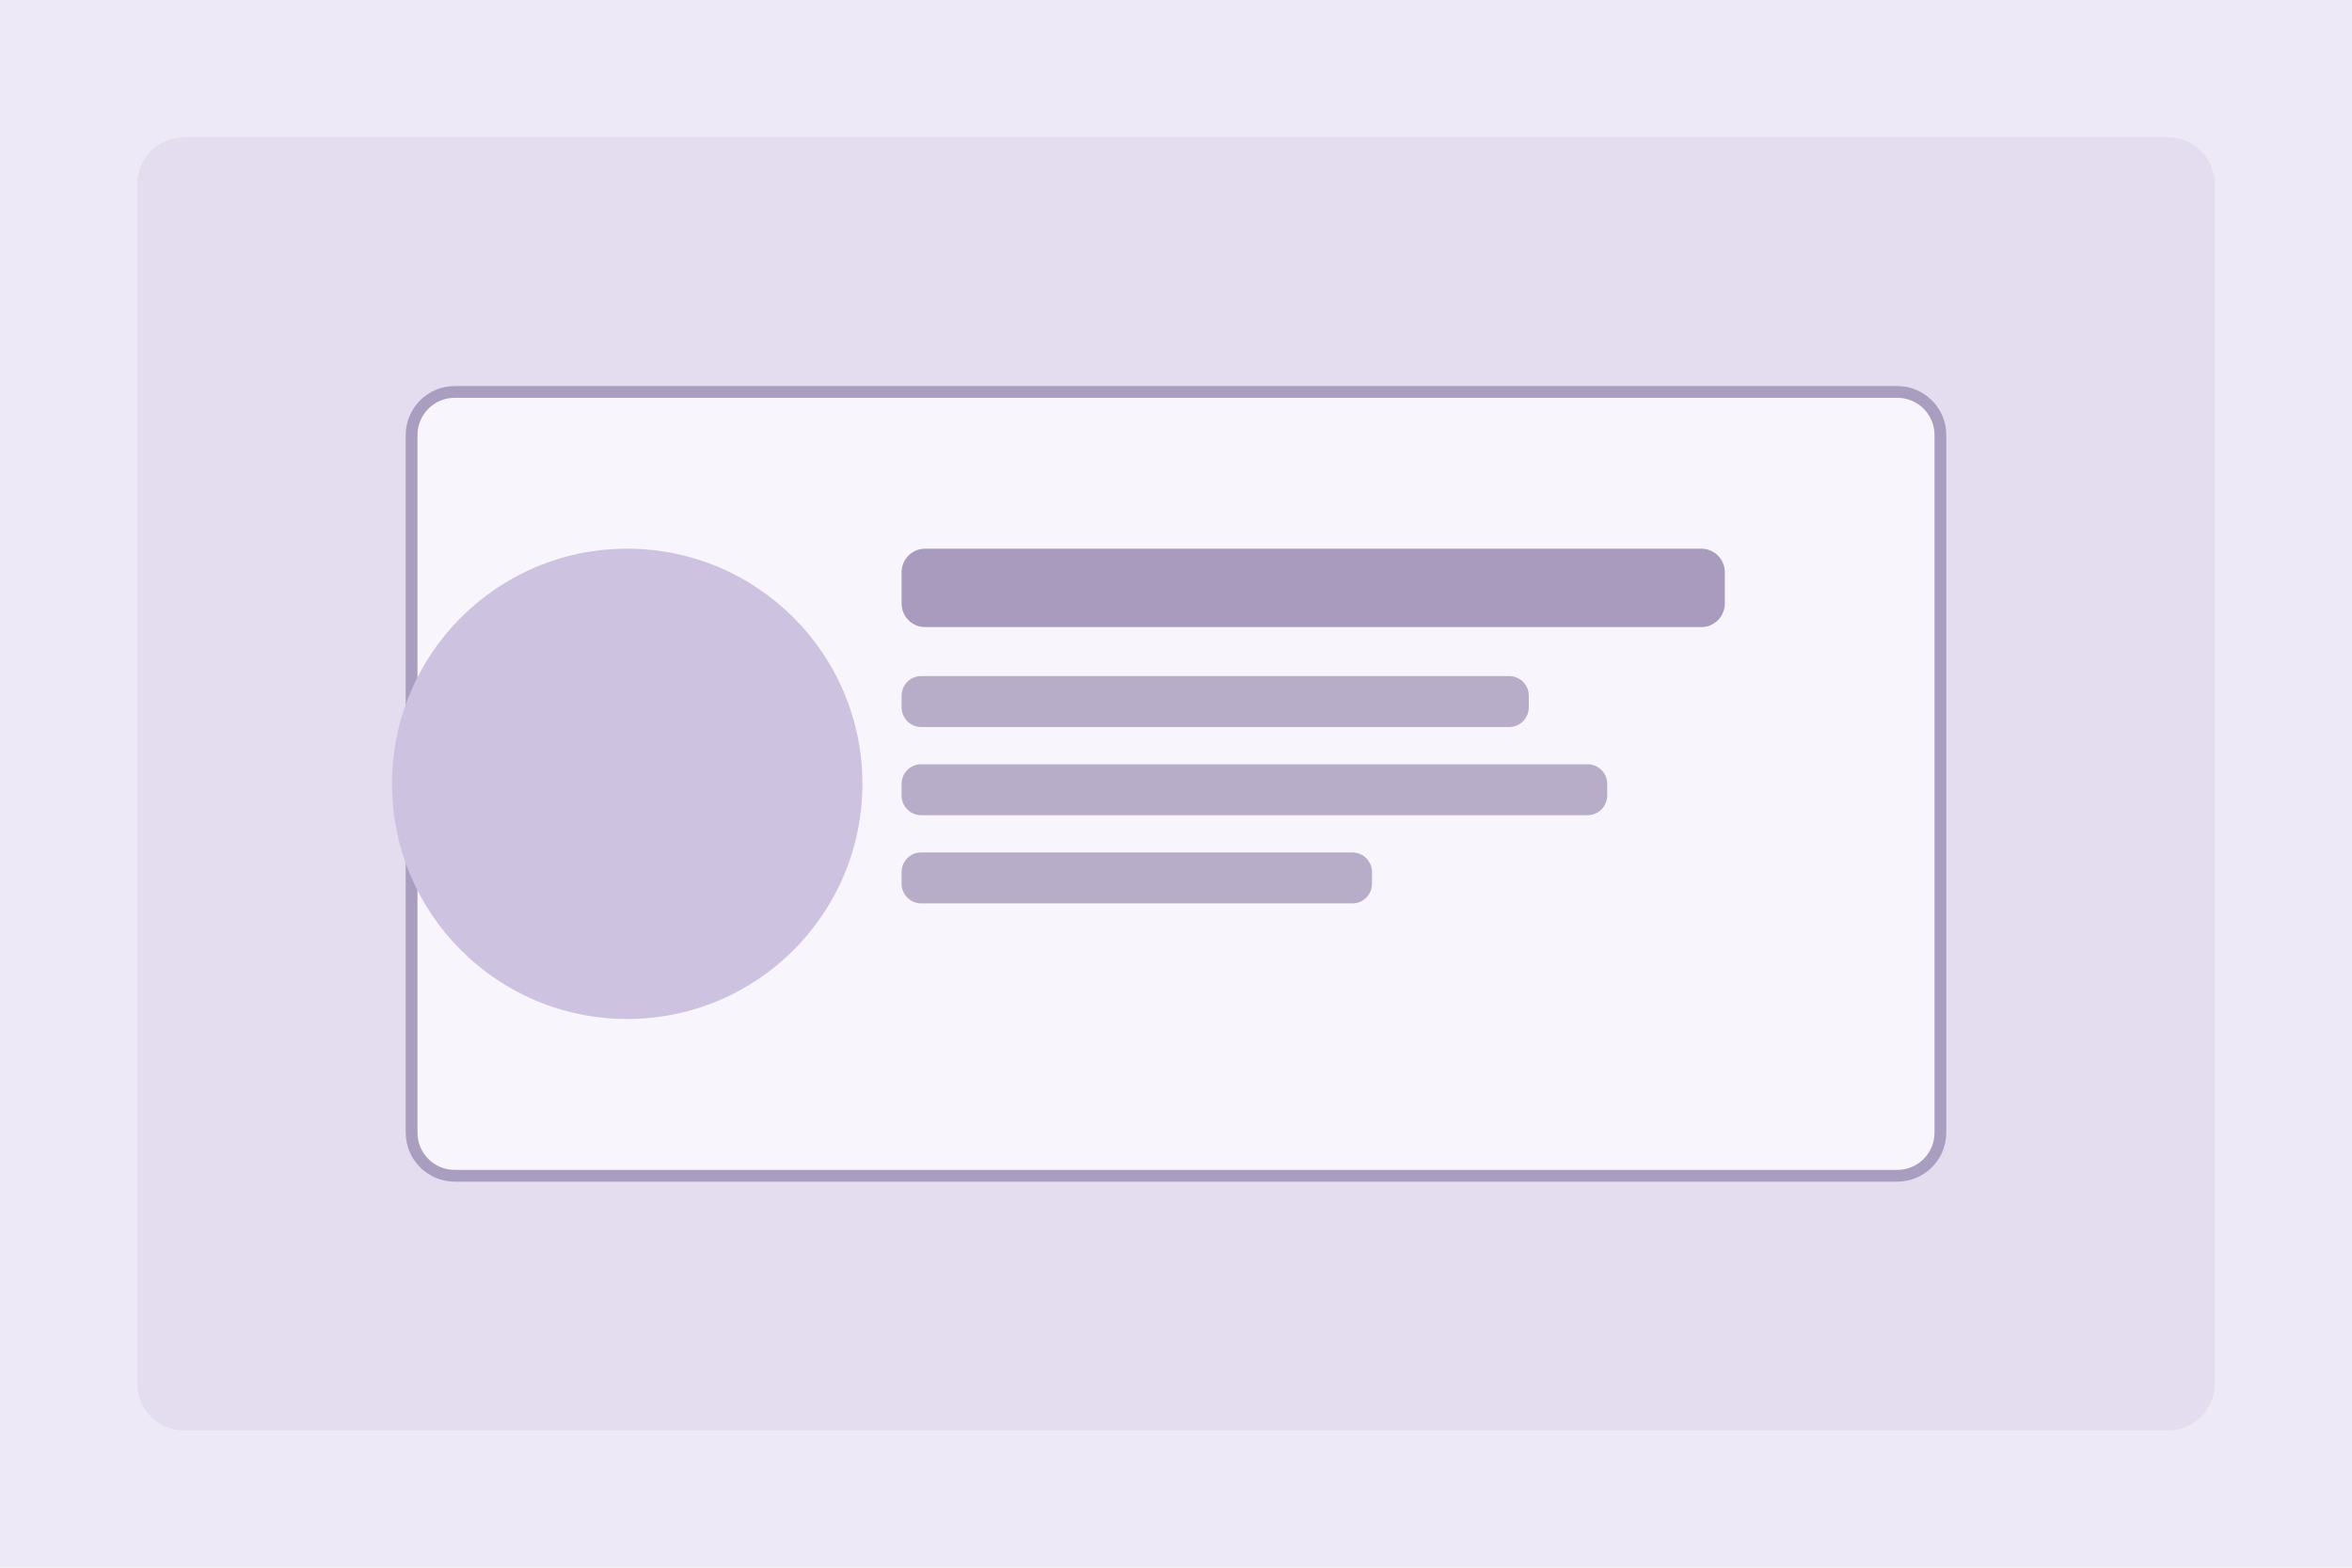
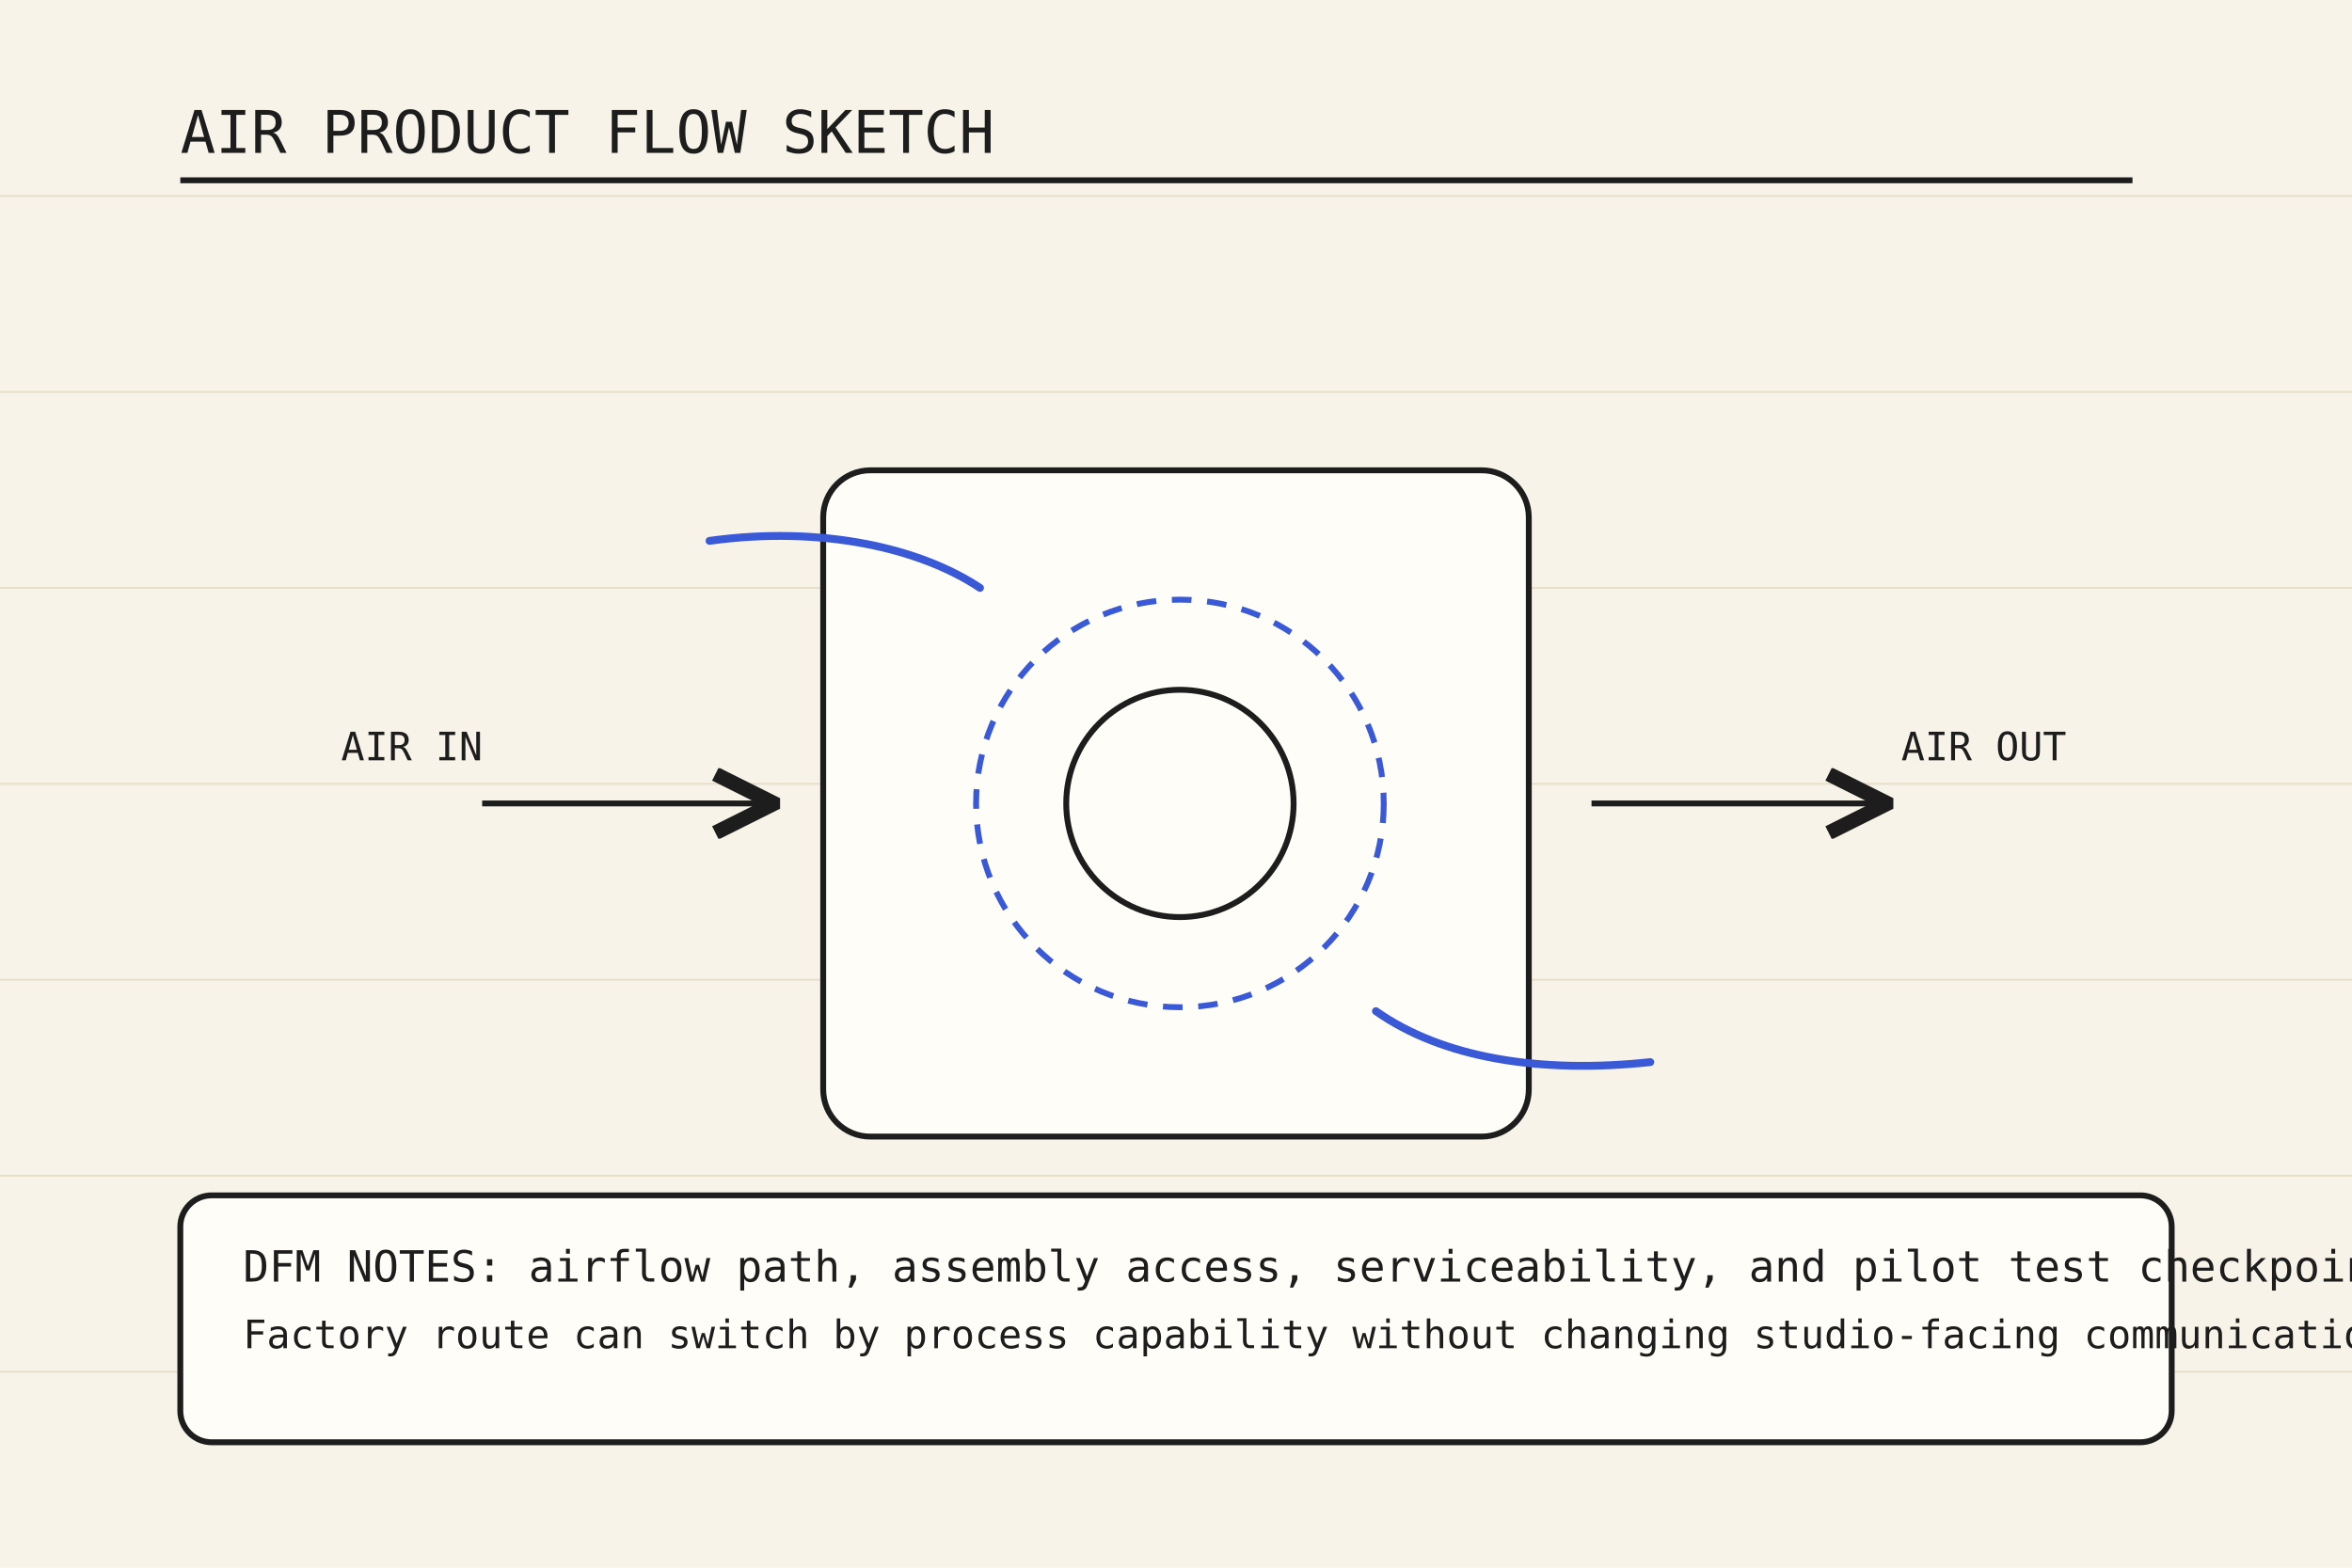
<svg xmlns="http://www.w3.org/2000/svg" width="1200" height="800" viewBox="0 0 1200 800" fill="none">
-   <rect width="1200" height="800" fill="#EEE9F6" />
-   <rect x="70" y="70" width="1060" height="660" rx="24" fill="#E3DDEF" />
-   <rect x="210" y="200" width="780" height="400" rx="22" fill="#F8F5FC" stroke="#A99EC0" stroke-width="6" />
-   <circle cx="320" cy="400" r="120" fill="#CEC2E1" />
-   <rect x="460" y="280" width="420" height="40" rx="12" fill="#A89BBE" />
-   <rect x="460" y="345" width="320" height="26" rx="10" fill="#B8ADC9" />
-   <rect x="460" y="390" width="360" height="26" rx="10" fill="#B8ADC9" />
-   <rect x="460" y="435" width="240" height="26" rx="10" fill="#B8ADC9" />
+   <defs>
+     <marker id="a" markerWidth="12" markerHeight="12" refX="10" refY="6" orient="auto">
+       <path d="M1 1L11 6L1 11" stroke="#1D1D1D" stroke-width="2.5" fill="none" />
+     </marker>
+   </defs>
+   <rect width="1200" height="800" fill="#F7F3E8" />
+   <path d="M0 100H1200M0 200H1200M0 300H1200M0 400H1200M0 500H1200M0 600H1200M0 700H1200" stroke="#E7DFCC" />
+   <text x="92" y="78" fill="#1D1D1D" font-size="30" font-family="IBM Plex Mono, monospace">AIR PRODUCT FLOW SKETCH</text>
+   <path d="M92 92H1088" stroke="#1D1D1D" stroke-width="3" />
+   <rect x="420" y="240" width="360" height="340" rx="24" fill="#FFFDF7" stroke="#1D1D1D" stroke-width="3" />
+   <circle cx="602" cy="410" r="104" fill="none" stroke="#3959D7" stroke-width="3" stroke-dasharray="10 8" />
+   <circle cx="602" cy="410" r="58" fill="none" stroke="#1D1D1D" stroke-width="3" />
+   <path d="M246 410H392" stroke="#1D1D1D" stroke-width="3" marker-end="url(#a)" />
+   <path d="M812 410H960" stroke="#1D1D1D" stroke-width="3" marker-end="url(#a)" />
+   <text x="174" y="388" fill="#1D1D1D" font-size="20" font-family="IBM Plex Mono, monospace">AIR IN</text>
+   <text x="970" y="388" fill="#1D1D1D" font-size="20" font-family="IBM Plex Mono, monospace">AIR OUT</text>
+   <path d="M500 300C470 280 420 268 362 276" stroke="#3959D7" stroke-width="4" stroke-linecap="round" />
+   <path d="M702 516C736 540 786 548 842 542" stroke="#3959D7" stroke-width="4" stroke-linecap="round" />
+   <rect x="92" y="610" width="1016" height="126" rx="16" fill="#FFFDF7" stroke="#1D1D1D" stroke-width="3" />
+   <text x="124" y="654" fill="#1D1D1D" font-size="22" font-family="IBM Plex Mono, monospace">DFM NOTES: airflow path, assembly access, serviceability, and pilot test checkpoints.</text>
+   <text x="124" y="688" fill="#1D1D1D" font-size="20" font-family="IBM Plex Mono, monospace">Factory route can switch by process capability without changing studio-facing communication.</text>
</svg>
